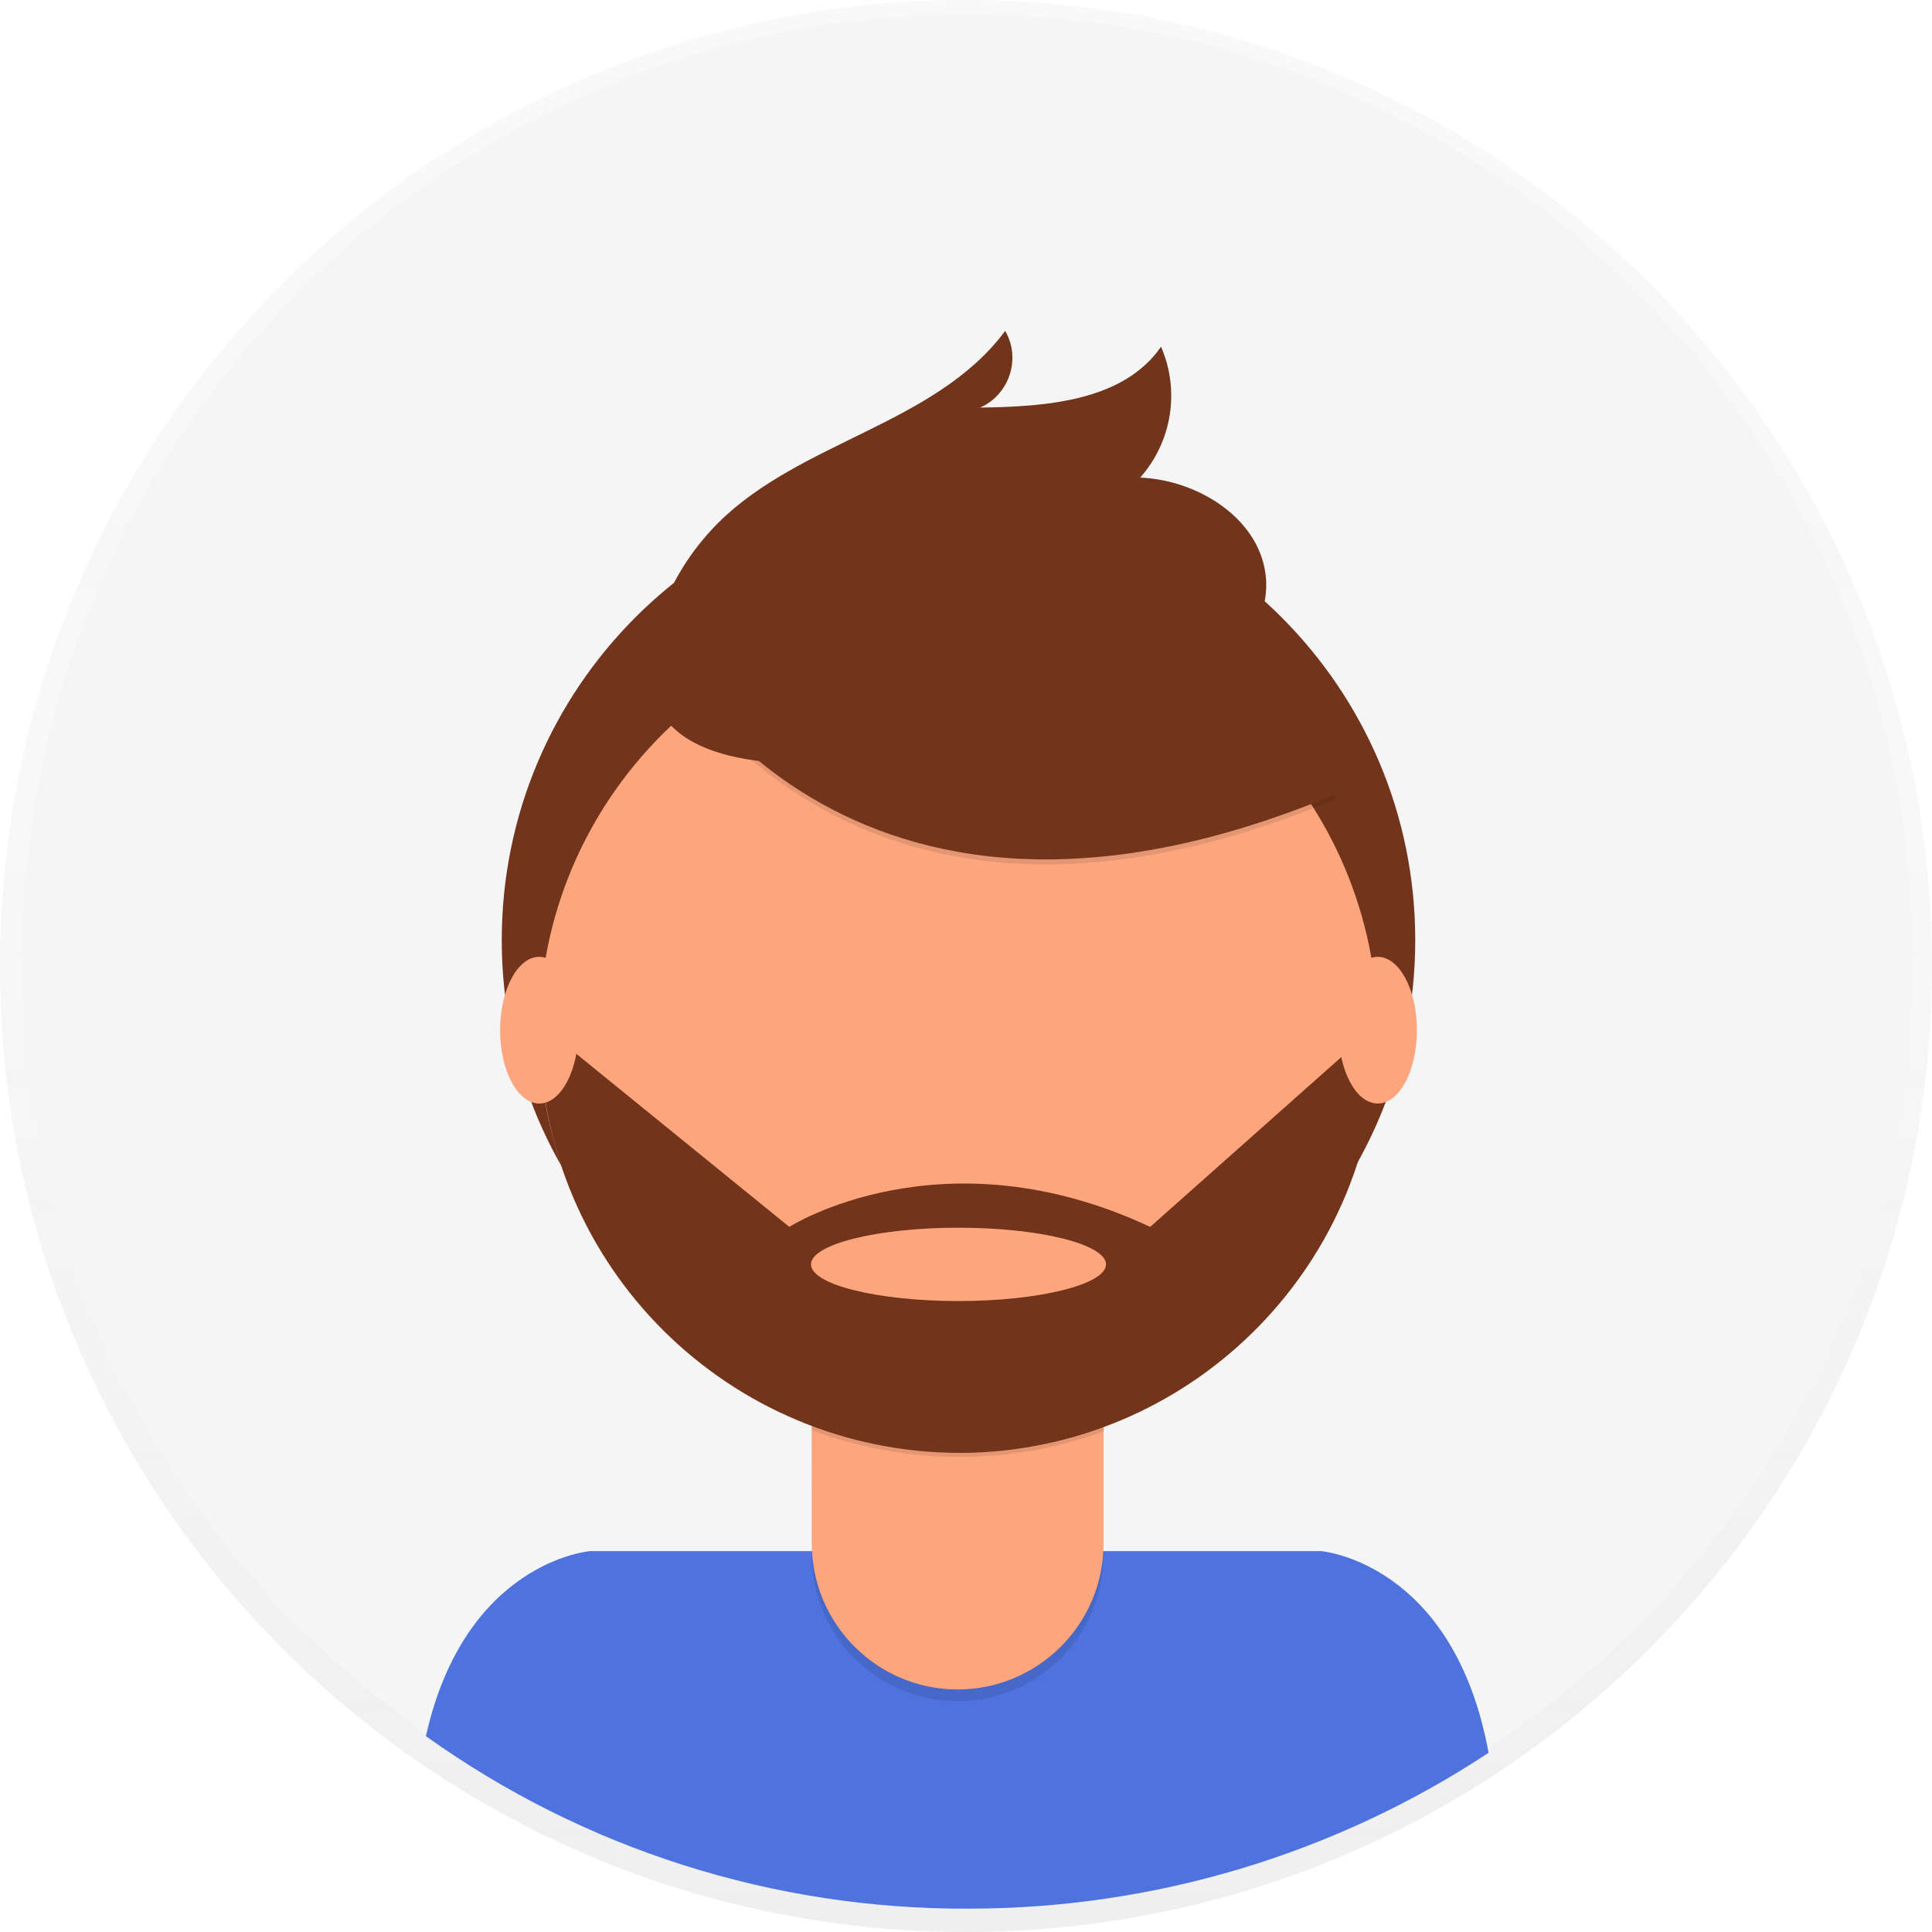
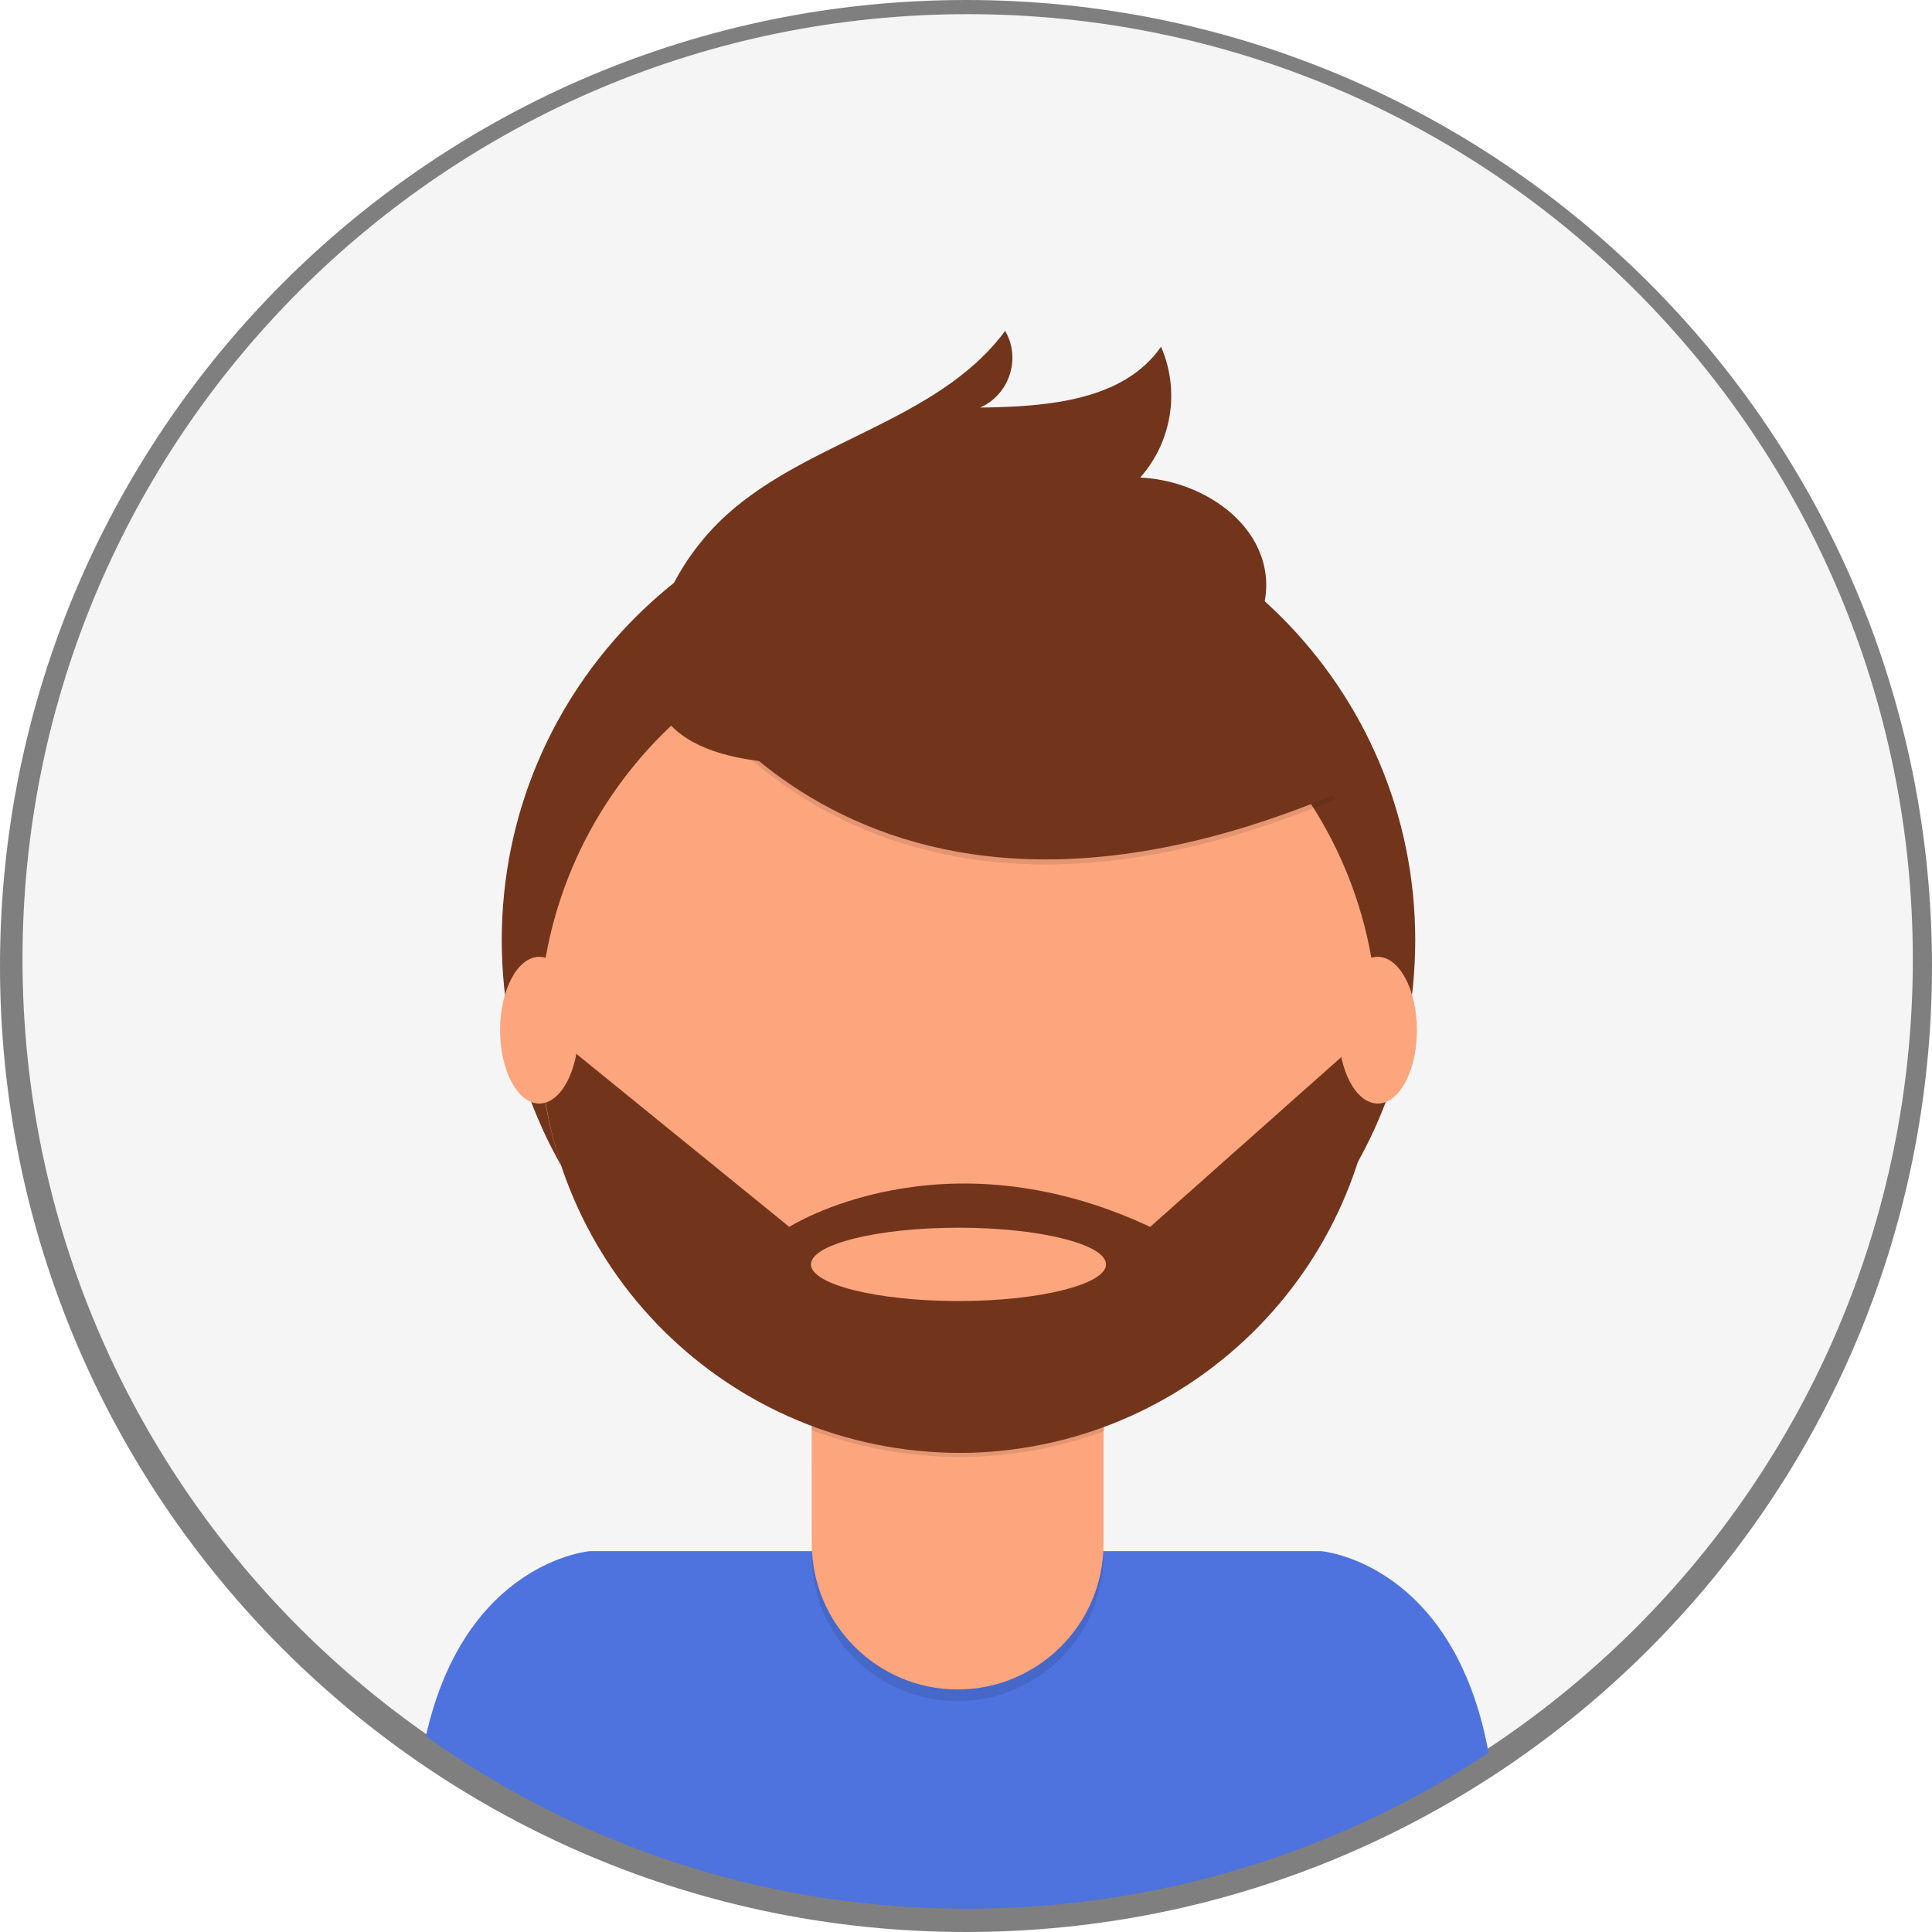
<svg xmlns="http://www.w3.org/2000/svg" version="1.1" id="_x38_8ce59e9-c4b8-4d1d-9d7a-ce0190159aa8" x="0px" y="0px" viewBox="0 0 231.8 231.8" style="enable-background:new 0 0 231.8 231.8;" xml:space="preserve">
  <style type="text/css">
	.st0{opacity:0.5;}
- 	.st1{fill:url(#SVGID_1_);}
+ 	.st1{fill:hostUrl(#SVGID_1_);}
	.st2{fill:#F5F5F5;}
	.st3{fill:#4E73DF;}
	.st4{fill:#72351C;}
	.st5{opacity:0.1;enable-background:new    ;}
	.st6{fill:#FDA57D;}
</style>
  <g class="st0">
    <linearGradient id="SVGID_1_" gradientUnits="userSpaceOnUse" x1="115.89" y1="526.22" x2="115.89" y2="758" gradientTransform="matrix(1 0 0 -1 0 758)">
      <stop offset="0" style="stop-color:#808080;stop-opacity:0.25" />
      <stop offset="0.54" style="stop-color:#808080;stop-opacity:0.12" />
      <stop offset="1" style="stop-color:#808080;stop-opacity:0.1" />
    </linearGradient>
    <circle class="st1" cx="115.9" cy="115.9" r="115.9" />
  </g>
  <circle class="st2" cx="116.1" cy="115.1" r="113.4" />
  <path class="st3" d="M116.2,229c22.2,0,43.9-6.5,62.4-18.7c-4.2-22.9-20.1-24.2-20.1-24.2H70.8c0,0-15,1.2-19.7,22.2  C70.1,221.9,92.9,229.1,116.2,229z" />
  <circle class="st4" cx="115" cy="112.8" r="54.8" />
  <path class="st5" d="M97.3,158.4h35.1l0,0v28.1c0,9.7-7.8,17.6-17.5,17.6c0,0,0,0,0,0l0,0c-9.7,0-17.5-7.9-17.5-17.5L97.3,158.4  L97.3,158.4z" />
  <path class="st6" d="M100.7,157.1h28.4c1.9,0,3.3,1.5,3.3,3.4v24.7c0,9.7-7.9,17.5-17.5,17.5l0,0c-9.7,0-17.5-7.9-17.5-17.5v-24.7  C97.3,158.6,98.8,157.1,100.7,157.1L100.7,157.1z" />
  <path class="st5" d="M97.4,171.6c11.3,4.2,23.8,4.3,35.1,0.1v-4.3H97.4V171.6z" />
  <circle class="st6" cx="115" cy="123.7" r="50.3" />
  <path class="st5" d="M79.2,77.9c0,0,21.2,43,81,18l-13.9-21.8l-24.7-8.9L79.2,77.9z" />
  <path class="st4" d="M79.2,77.3c0,0,21.2,43,81,18l-13.9-21.8l-24.7-8.9L79.2,77.3z" />
  <path class="st4" d="M79,74.4c1.4-4.4,3.9-8.4,7.2-11.7c9.9-9.8,26.1-11.8,34.4-23c1.8,3.1,0.7,7.1-2.4,8.9  c-0.2,0.1-0.4,0.2-0.6,0.3c8-0.1,17.2-0.8,21.7-7.3c2.3,5.3,1.3,11.4-2.5,15.7c7.1,0.3,14.6,5.1,15.1,12.2c0.3,4.7-2.6,9.1-6.5,11.9  s-8.5,3.9-13.1,4.9C118.8,89.2,70.3,101.6,79,74.4z" />
  <path class="st4" d="M165.3,124.1H164L138,147.2c-25-11.7-43.3,0-43.3,0l-27.2-22.1l-2.7,0.3c0.8,27.8,23.9,49.6,51.7,48.9  C143.6,173.5,165.3,151.3,165.3,124.1L165.3,124.1z M115,156.1c-9.8,0-17.7-2-17.7-4.4s7.9-4.4,17.7-4.4s17.7,2,17.7,4.4  S124.7,156.1,115,156.1L115,156.1z" />
  <ellipse class="st6" cx="64.7" cy="123.6" rx="4.7" ry="8.8" />
  <ellipse class="st6" cx="165.3" cy="123.6" rx="4.7" ry="8.8" />
</svg>
